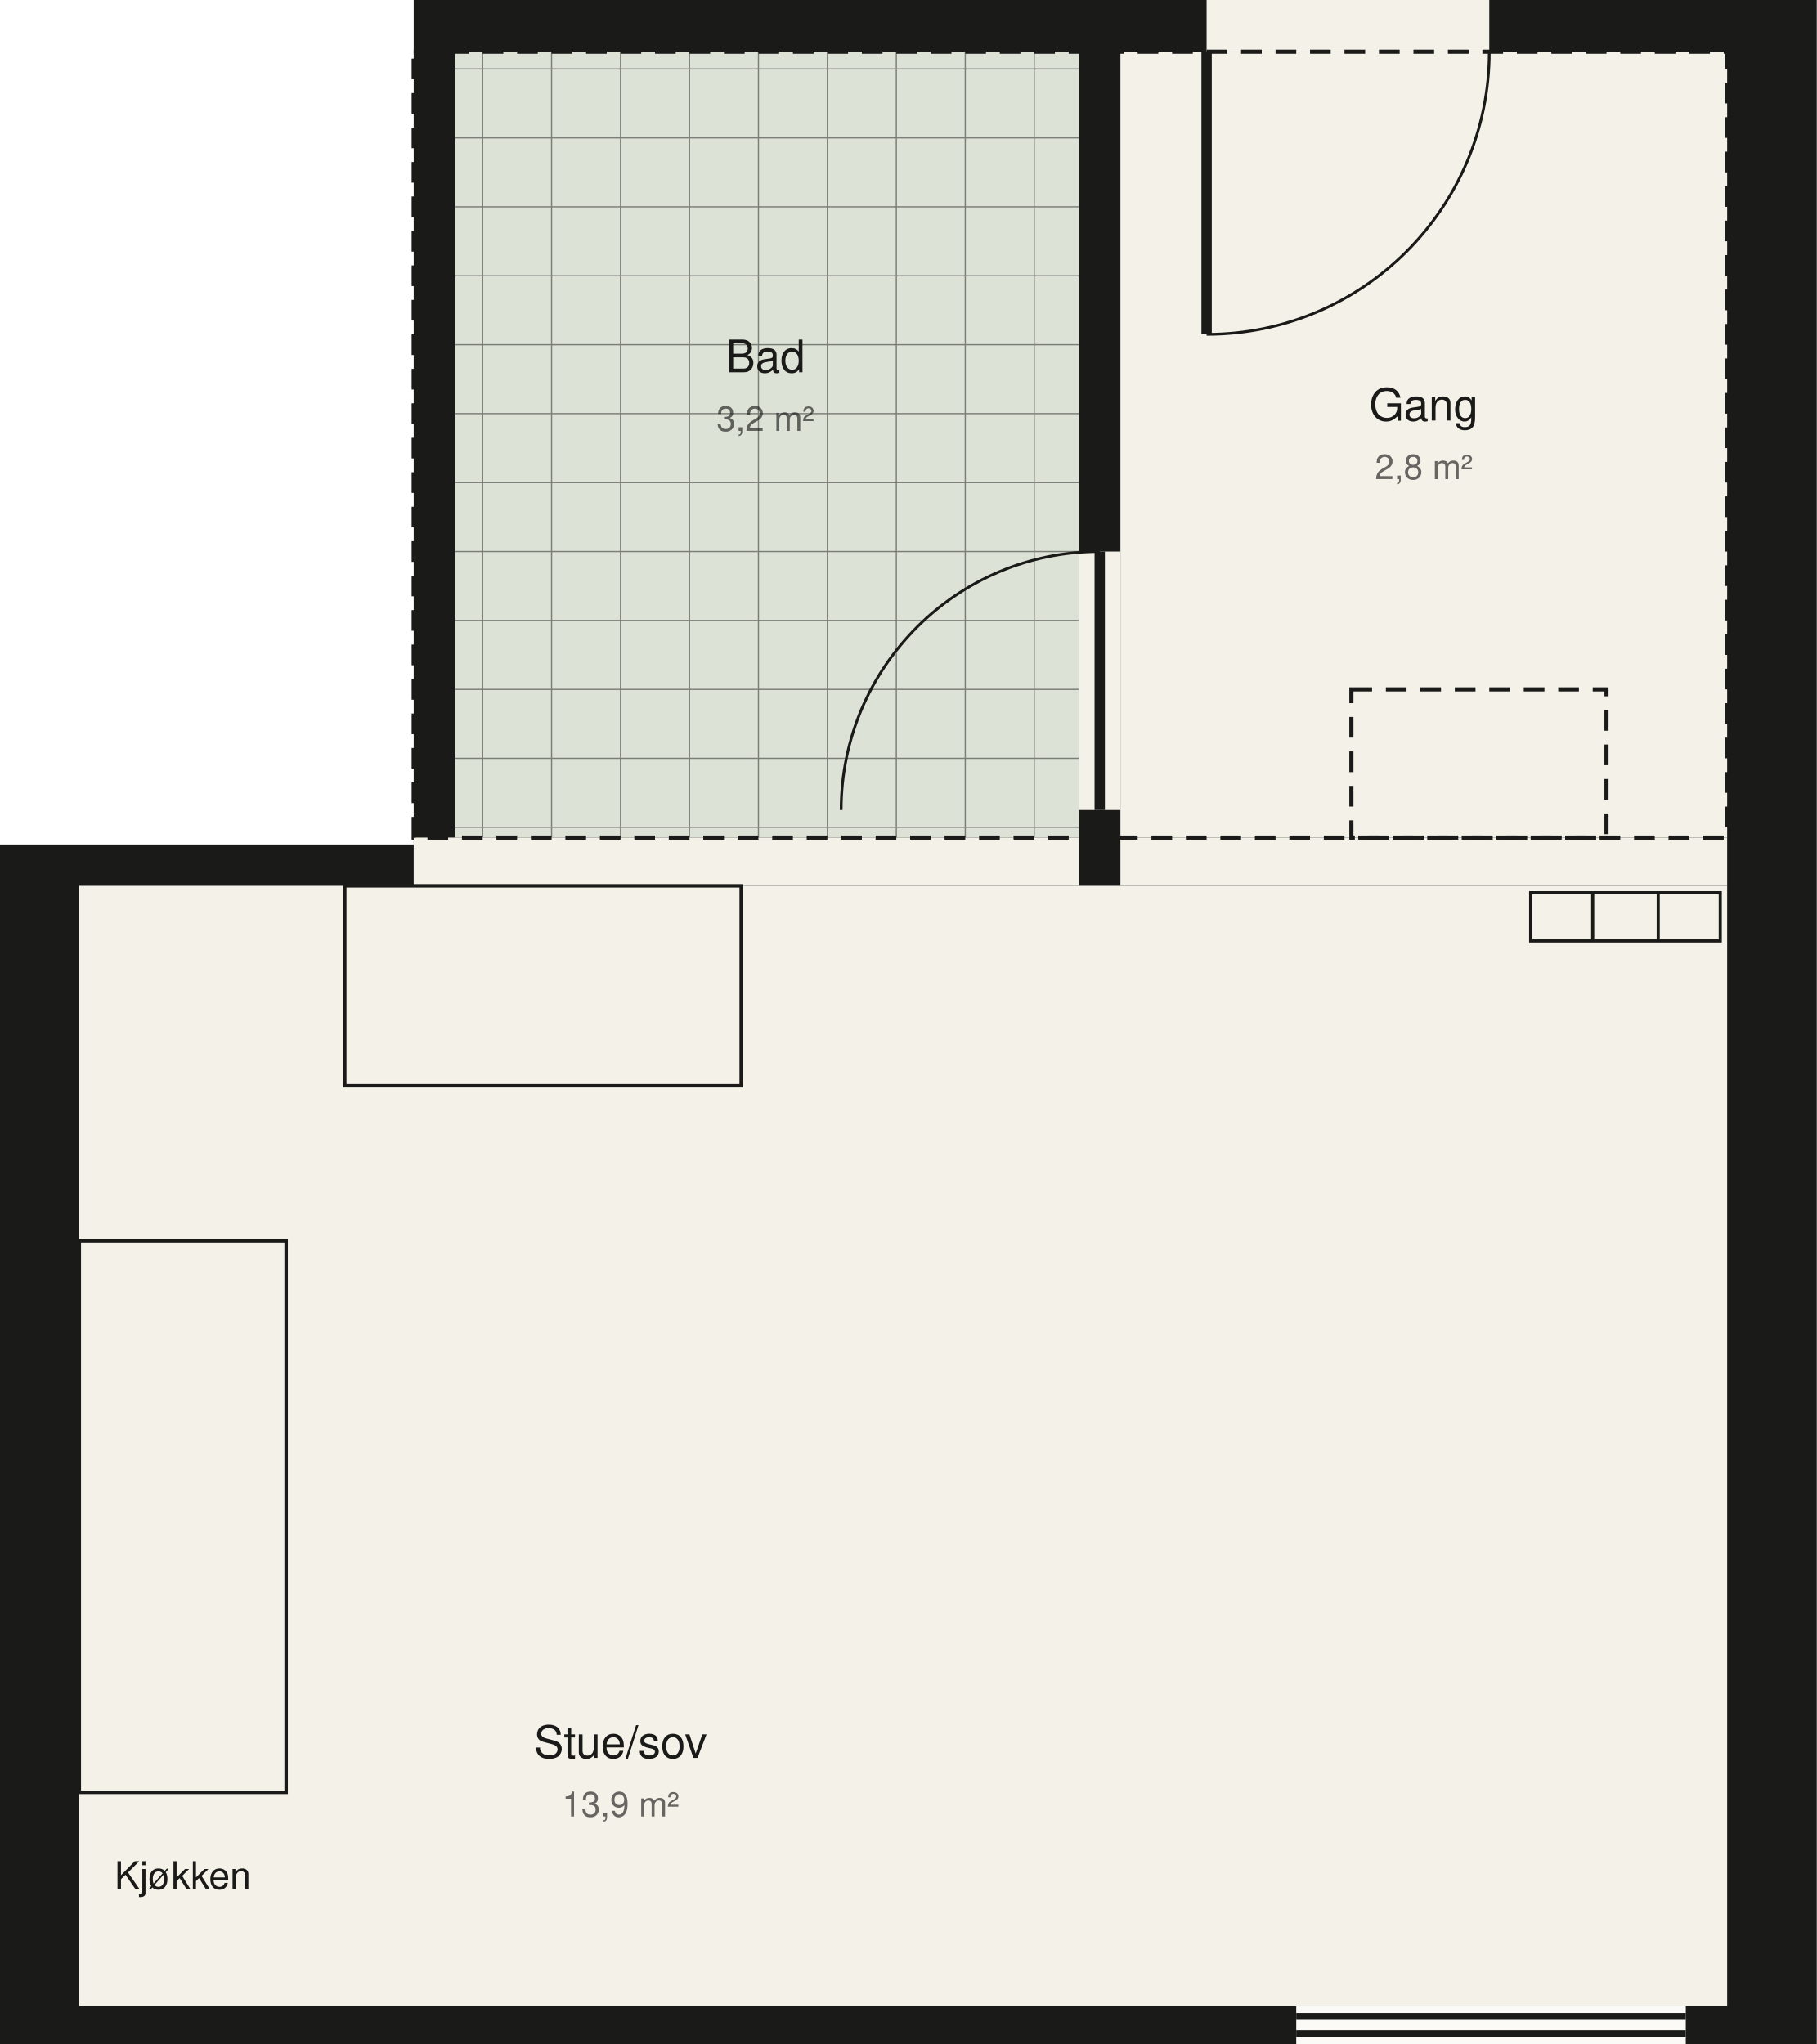
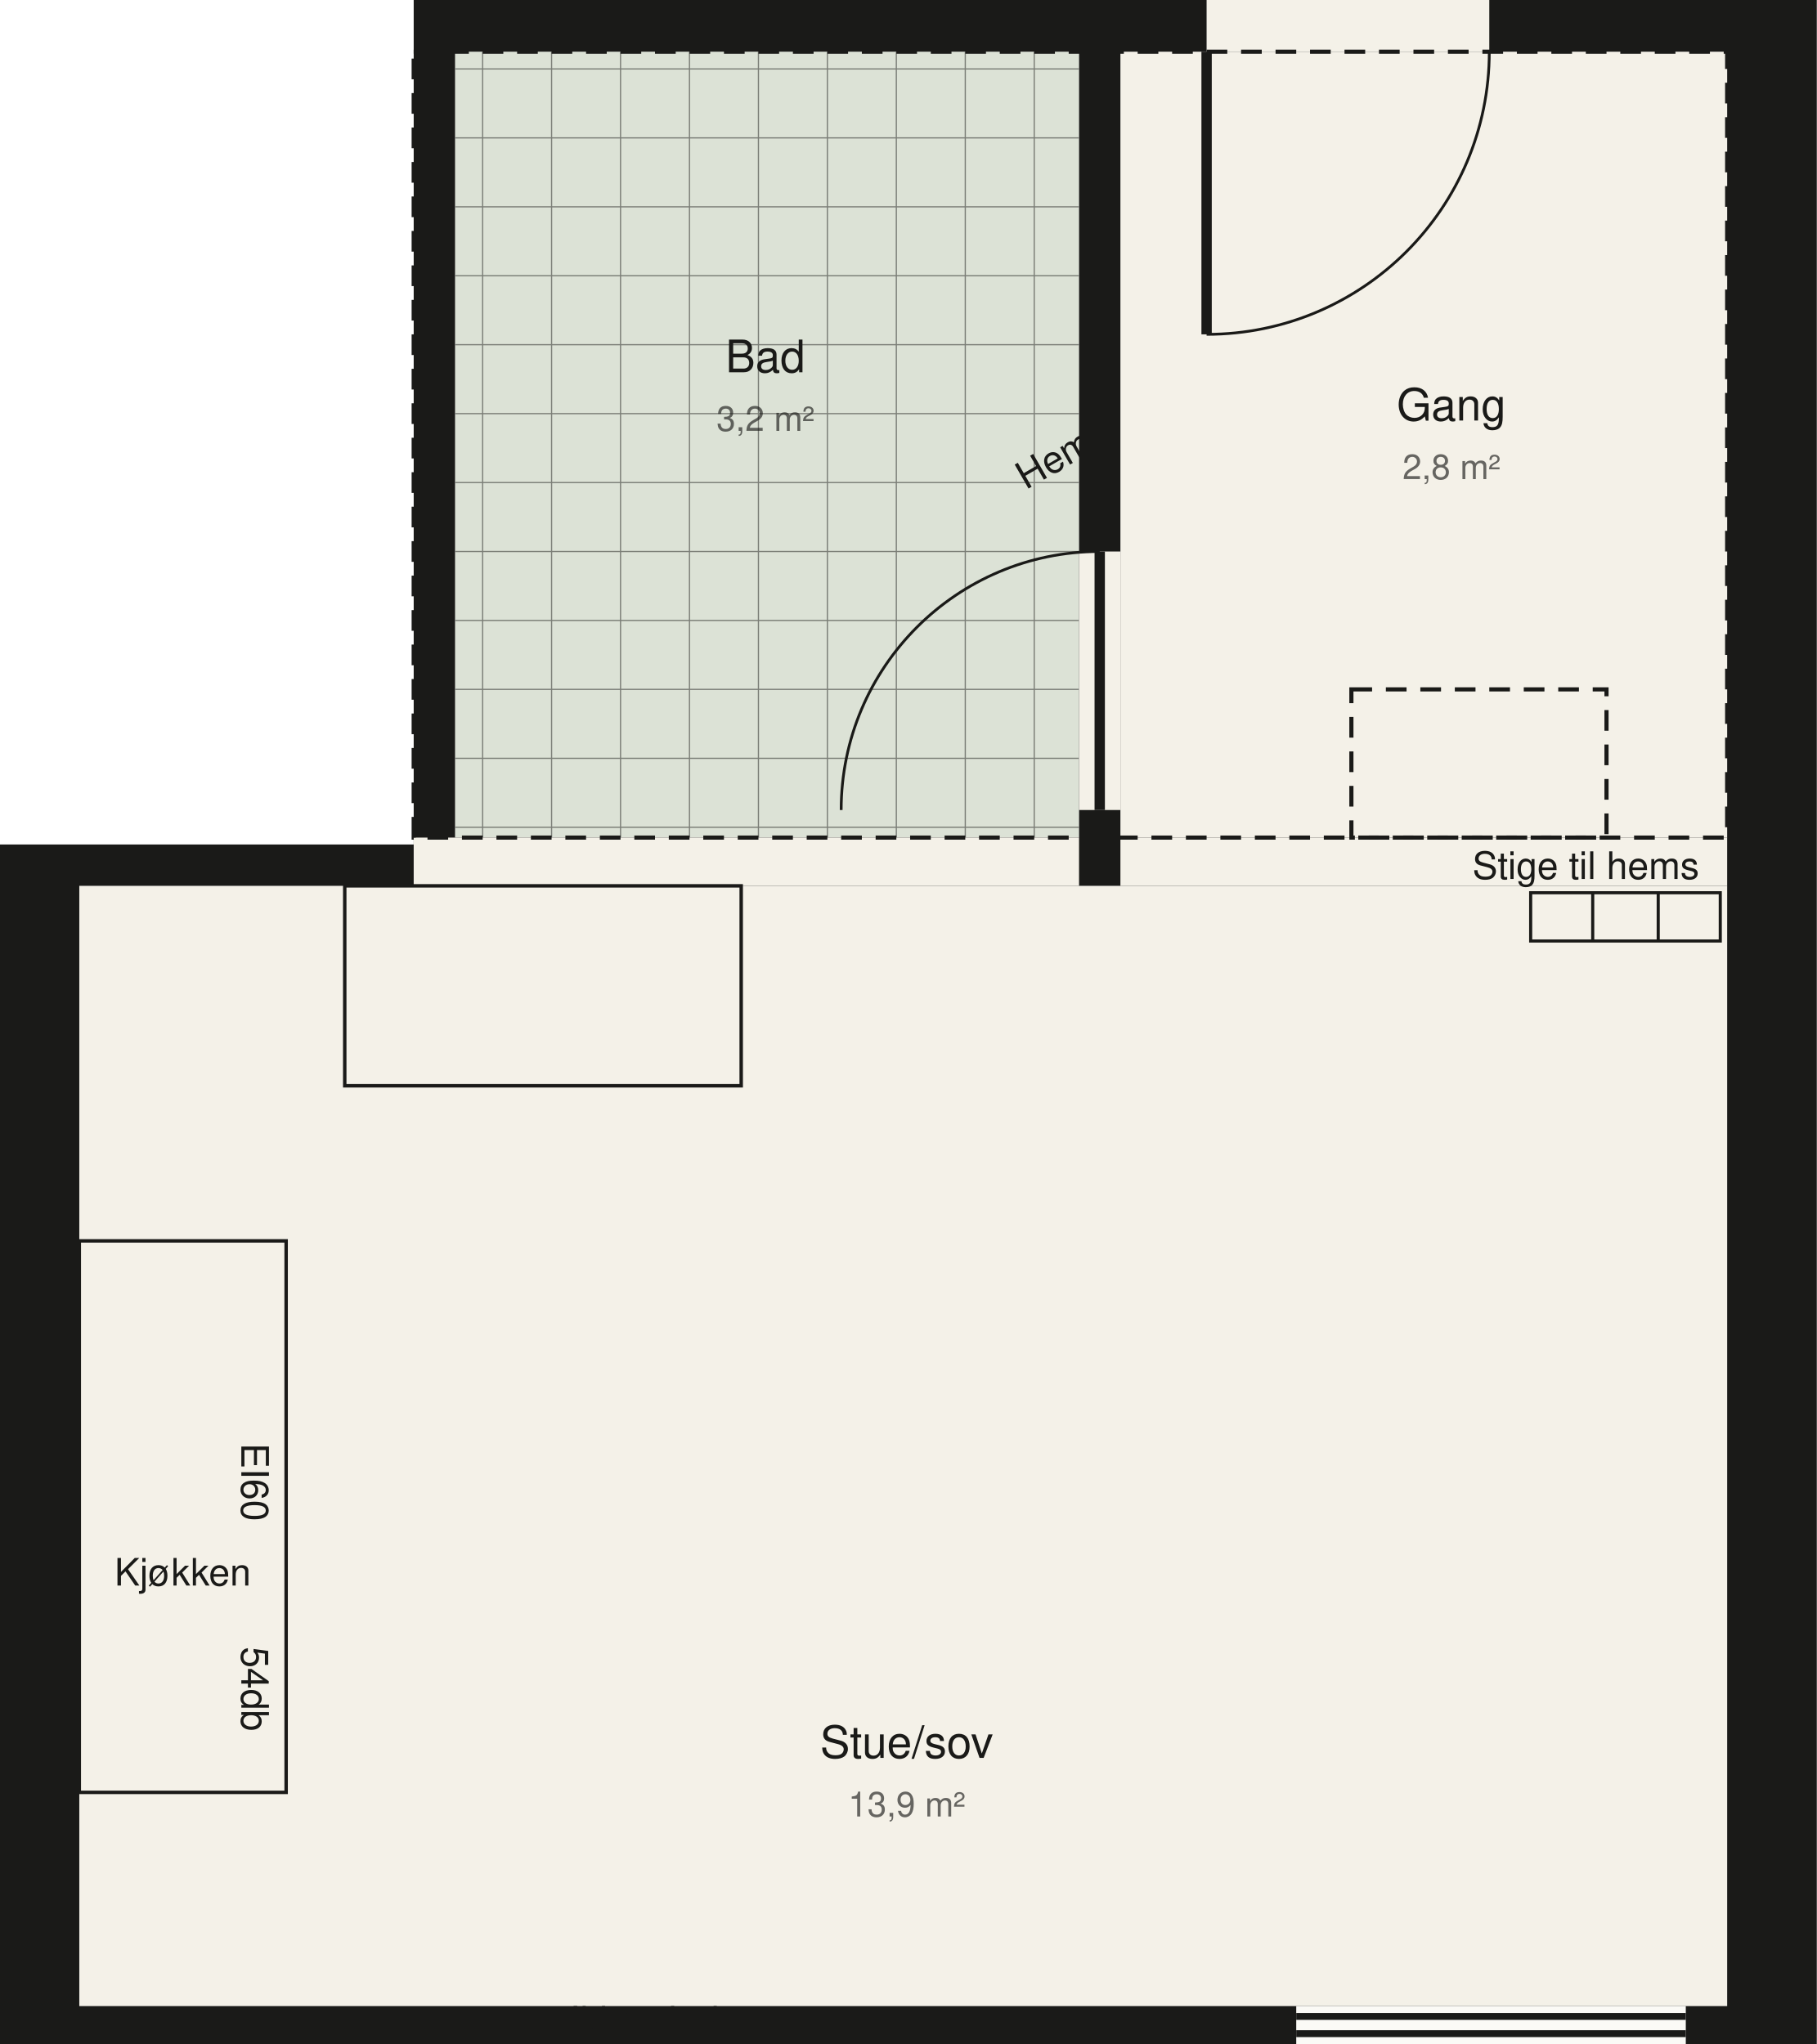
<svg xmlns="http://www.w3.org/2000/svg" viewBox="0 0 527 593">
  <polygon points="132,15 313,15 313,243 132,243" fill="#DCE2D6" />
  <polygon points="325,15 501,15 501,243 325,243" fill="#F4F1E8" />
  <polygon points="23,257 501,257 501,582 23,582" fill="#F4F1E8" />
  <clipPath id="bad0">
    <polygon points="132,15 313,15 313,243 132,243" />
  </clipPath>
  <g clip-path="url(#bad0)" stroke="#1A1A18" stroke-width="0.35" opacity="0.5">
    <line x1="140" y1="15" x2="140" y2="243" />
    <line x1="160" y1="15" x2="160" y2="243" />
    <line x1="180" y1="15" x2="180" y2="243" />
    <line x1="200" y1="15" x2="200" y2="243" />
    <line x1="220" y1="15" x2="220" y2="243" />
    <line x1="240" y1="15" x2="240" y2="243" />
    <line x1="260" y1="15" x2="260" y2="243" />
    <line x1="280" y1="15" x2="280" y2="243" />
    <line x1="300" y1="15" x2="300" y2="243" />
    <line x1="132" y1="20" x2="313" y2="20" />
    <line x1="132" y1="40" x2="313" y2="40" />
    <line x1="132" y1="60" x2="313" y2="60" />
    <line x1="132" y1="80" x2="313" y2="80" />
    <line x1="132" y1="100" x2="313" y2="100" />
    <line x1="132" y1="120" x2="313" y2="120" />
    <line x1="132" y1="140" x2="313" y2="140" />
    <line x1="132" y1="160" x2="313" y2="160" />
    <line x1="132" y1="180" x2="313" y2="180" />
    <line x1="132" y1="200" x2="313" y2="200" />
    <line x1="132" y1="220" x2="313" y2="220" />
    <line x1="132" y1="240" x2="313" y2="240" />
  </g>
  <path d="M 120 0 L 527 0 L 527 593 L 0 593 L 0 245 L 120 245 Z M 132 15 L 313 15 L 313 243 L 132 243 Z M 325 15 L 501 15 L 501 243 L 325 243 Z M 23 257 L 501 257 L 501 582 L 23 582 Z" fill="#1A1A18" fill-rule="evenodd" />
  <rect x="350" y="0" width="82" height="15" fill="#F4F1E8" />
  <line x1="350" y1="15" x2="350" y2="97" stroke="#1A1A18" stroke-width="3" />
  <path d="M 350 97 A 82 82 0 0 0 432 15" fill="none" stroke="#1A1A18" stroke-width="0.8" />
  <rect x="313" y="160" width="12" height="75" fill="#F4F1E8" />
  <line x1="319" y1="235" x2="319" y2="160" stroke="#1A1A18" stroke-width="3" />
  <path d="M 319 160 A 75 75 0 0 0 244 235" fill="none" stroke="#1A1A18" stroke-width="0.8" />
  <rect x="120" y="243" width="193" height="14" fill="#F4F1E8" />
  <rect x="325" y="243" width="176" height="14" fill="#F4F1E8" />
  <rect x="376" y="582" width="113" height="11" fill="#FBFAF6" />
  <line x1="376" y1="585" x2="489" y2="585" stroke="#1A1A18" stroke-width="2" />
  <line x1="376" y1="590" x2="489" y2="590" stroke="#1A1A18" stroke-width="2" />
  <use href="#dusj" transform="translate(134 42)" />
  <use href="#wc" transform="translate(252 62)" />
  <use href="#servant" transform="translate(234 200)" />
+   <use href="#sluk" transform="translate(200 180)" />
  <use href="#komfyr" transform="translate(23 378)" />
  <use href="#kvask" transform="translate(23 460)" />
  <use href="#seng140" transform="translate(95 260)" />
  <use href="#sofa" transform="translate(416 380) rotate(90)" />
  <use href="#sofabord60" transform="translate(255 450)" />
  <rect x="23" y="360" width="60" height="160" fill="none" stroke="#1A1A18" stroke-width="1" />
  <rect x="100" y="257" width="115" height="58" fill="none" stroke="#1A1A18" stroke-width="1" />
  <rect x="444" y="259" width="55" height="14" fill="none" stroke="#1A1A18" stroke-width="0.9" />
  <line x1="462" y1="259" x2="462" y2="273" stroke="#1A1A18" stroke-width="0.9" />
  <line x1="481" y1="259" x2="481" y2="273" stroke="#1A1A18" stroke-width="0.9" />
+   <text x="460" y="255" font-family="Helvetica" font-size="11" fill="#1A1A18" text-anchor="middle">Stige til hems</text>
  <polygon points="120,15 501,15 501,243 120,243" fill="none" stroke="#1A1A18" stroke-width="1.2" stroke-dasharray="6 4" />
  <polygon points="392,200 466,200 466,243 392,243" fill="none" stroke="#1A1A18" stroke-width="1.2" stroke-dasharray="6 4" />
-   <text x="53" y="548" font-family="Helvetica" font-size="11" fill="#1A1A18" text-anchor="middle">Kjøkken</text>
+   <text x="310" y="135" font-family="Helvetica" font-size="11" fill="#1A1A18" text-anchor="middle" transform="rotate(-30 310 135)">Hems</text>
+   <text x="190" y="590" font-family="Helvetica" font-size="11" fill="#1A1A18" text-anchor="middle">Ikke vindu</text>
+   <text x="70" y="430" font-family="Helvetica" font-size="11" fill="#1A1A18" text-anchor="middle" transform="rotate(90 70 430)">EI60</text>
+   <text x="70" y="490" font-family="Helvetica" font-size="11" fill="#1A1A18" text-anchor="middle" transform="rotate(90 70 490)">54db</text>
+   <text x="53" y="460" font-family="Helvetica" font-size="11" fill="#1A1A18" text-anchor="middle">Kjøkken</text>
  <g font-family="Helvetica" fill="#1A1A18" text-anchor="middle">
    <text x="222" y="108" font-size="13">Bad</text>
    <text x="222" y="125" font-size="10" opacity="0.65">3,2 m²</text>
  </g>
  <g font-family="Helvetica" fill="#1A1A18" text-anchor="middle">
-     <text x="413" y="122" font-size="13">Gang</text>
-     <text x="413" y="139" font-size="10" opacity="0.65">2,8 m²</text>
+     <text x="421" y="122" font-size="13">Gang</text>
+     <text x="421" y="139" font-size="10" opacity="0.65">2,8 m²</text>
  </g>
  <g font-family="Helvetica" fill="#1A1A18" text-anchor="middle">
-     <text x="180" y="510" font-size="13">Stue/sov</text>
-     <text x="180" y="527" font-size="10" opacity="0.65">13,9 m²</text>
+     <text x="263" y="510" font-size="13">Stue/sov</text>
+     <text x="263" y="527" font-size="10" opacity="0.65">13,9 m²</text>
  </g>
</svg>
